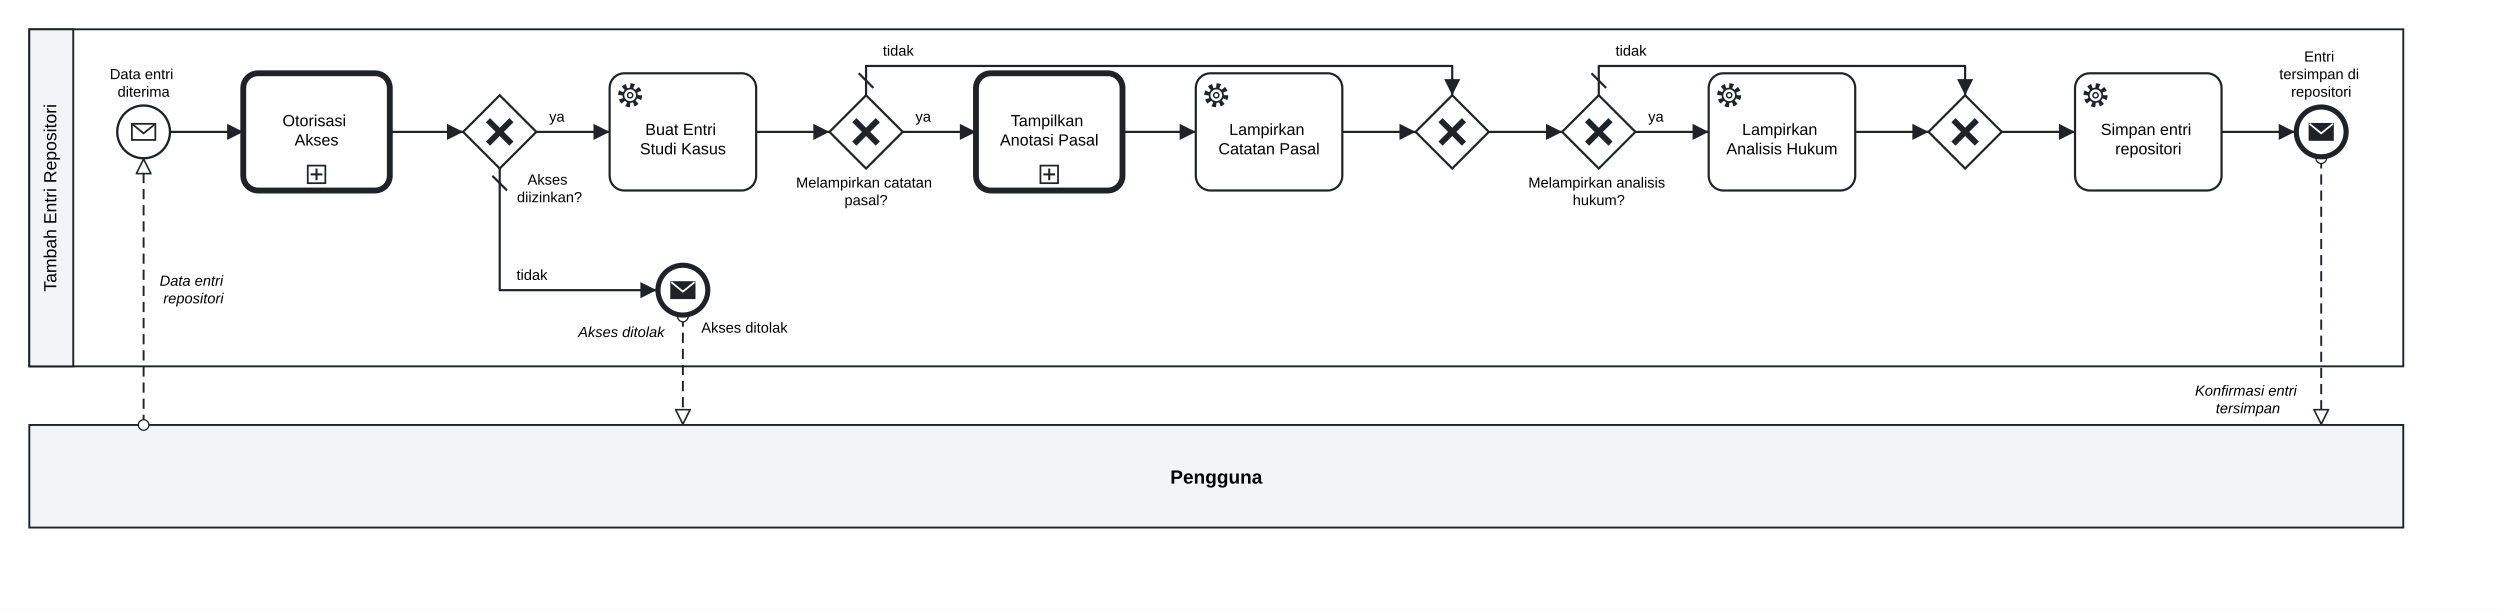
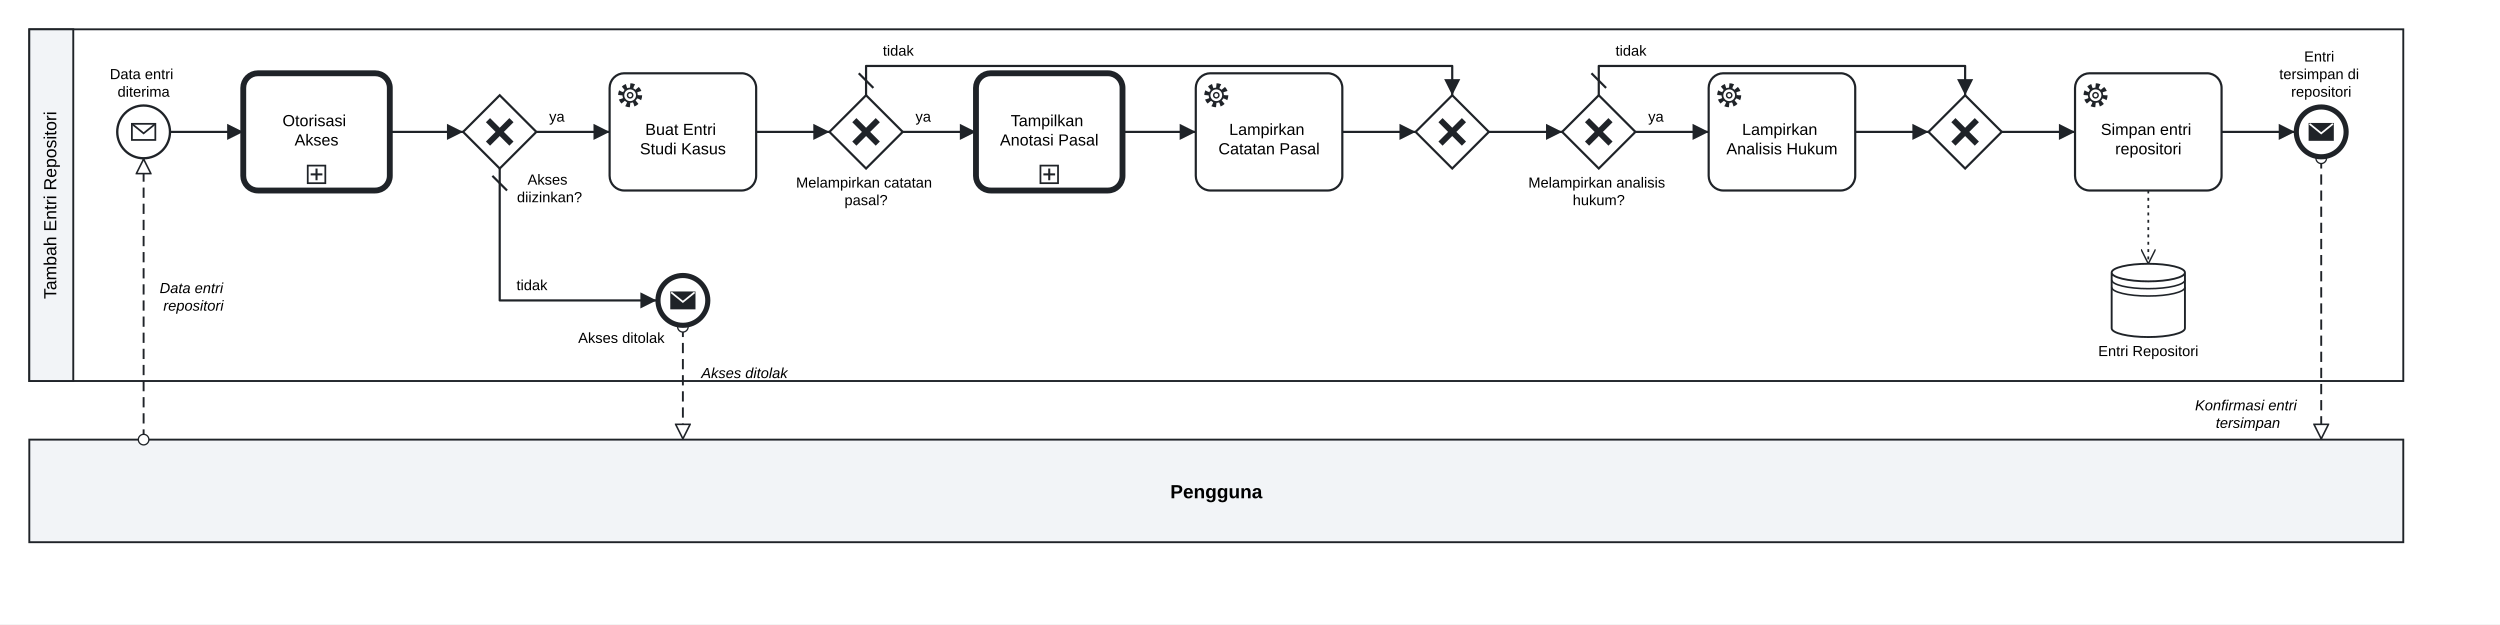
- <svg xmlns="http://www.w3.org/2000/svg" viewBox="-20 -20 1706 416" width="1706" height="416" font-family="Arial, Helvetica, sans-serif" role="img" aria-labelledby="tok-title tok-desc">
+ <svg xmlns="http://www.w3.org/2000/svg" viewBox="-20 -20 1706 426" width="1706" height="426" font-family="Arial, Helvetica, sans-serif" role="img" aria-labelledby="tok-title tok-desc">
  <defs>
    <marker id="seqEnd" viewBox="0 0 10 10" refX="10" refY="5" markerUnits="userSpaceOnUse" markerWidth="11" markerHeight="11" orient="auto">
      <path d="M0,0 L10,5 L0,10 z" fill="#1f2328" />
    </marker>
    <marker id="msgEnd" viewBox="0 0 10 10" refX="10" refY="5" markerUnits="userSpaceOnUse" markerWidth="11" markerHeight="11" orient="auto">
      <path d="M0.5,0.5 L9.5,5 L0.5,9.5 z" fill="#fff" stroke="#1f2328" />
    </marker>
    <marker id="msgStart" viewBox="0 0 10 10" refX="5" refY="5" markerUnits="userSpaceOnUse" markerWidth="9" markerHeight="9">
      <circle cx="5" cy="5" r="4" fill="#fff" stroke="#1f2328" />
    </marker>
    <marker id="assocEnd" viewBox="0 0 10 10" refX="10" refY="5" markerUnits="userSpaceOnUse" markerWidth="10" markerHeight="10" orient="auto">
      <path d="M0,0 L10,5 L0,10" fill="none" stroke="#1f2328" />
    </marker>
  </defs>
-   <rect x="-20" y="-20" width="1706" height="416" fill="#fff" />
-   <rect x="0.0" y="0.0" width="1620.0" height="230.0" fill="#fff" stroke="#1f2328" stroke-width="1.3" />
-   <rect x="0.0" y="0.0" width="30" height="230.0" fill="#f2f4f7" stroke="#1f2328" stroke-width="1.3" />
-   <g transform="rotate(-90 15.0 115.0)">
-     <text x="15.0" y="115.0" font-size="12" text-anchor="middle" dominant-baseline="middle" transform="translate(0 0.0)">Tambah Entri Repositori</text>
+   <rect x="-20" y="-20" width="1706" height="426" fill="#fff" />
+   <rect x="0.0" y="0.0" width="1620.0" height="240.0" fill="#fff" stroke="#1f2328" stroke-width="1.3" />
+   <rect x="0.0" y="0.0" width="30" height="240.0" fill="#f2f4f7" stroke="#1f2328" stroke-width="1.3" />
+   <g transform="rotate(-90 15.0 120.0)">
+     <text x="15.0" y="120.0" font-size="12" text-anchor="middle" dominant-baseline="middle" transform="translate(0 0.0)">Tambah Entri Repositori</text>
  </g>
-   <rect x="0.0" y="270.0" width="1620.0" height="70.0" fill="#f2f4f7" stroke="#1f2328" stroke-width="1.3" />
-   <text x="810.0" y="310.0" font-size="13" text-anchor="middle" font-weight="bold">
+   <rect x="0.0" y="280.0" width="1620.0" height="70.0" fill="#f2f4f7" stroke="#1f2328" stroke-width="1.3" />
+   <text x="810.0" y="320.0" font-size="13" text-anchor="middle" font-weight="bold">
    <tspan x="810.0" dy="0.0">Pengguna</tspan>
  </text>
-   <polyline points="78.0,270.0 78.0,88.0" fill="none" stroke="#1f2328" stroke-width="1.3" stroke-dasharray="7 4" marker-start="url(#msgStart)" marker-end="url(#msgEnd)" />
-   <polyline points="446.0,196.0 446.0,270.0" fill="none" stroke="#1f2328" stroke-width="1.3" stroke-dasharray="7 4" marker-start="url(#msgStart)" marker-end="url(#msgEnd)" />
-   <polyline points="1564.0,88.0 1564.0,270.0" fill="none" stroke="#1f2328" stroke-width="1.3" stroke-dasharray="7 4" marker-start="url(#msgStart)" marker-end="url(#msgEnd)" />
+   <polyline points="78.0,280.0 78.0,88.0" fill="none" stroke="#1f2328" stroke-width="1.3" stroke-dasharray="7 4" marker-start="url(#msgStart)" marker-end="url(#msgEnd)" />
+   <polyline points="446.0,203.0 446.0,280.0" fill="none" stroke="#1f2328" stroke-width="1.3" stroke-dasharray="7 4" marker-start="url(#msgStart)" marker-end="url(#msgEnd)" />
+   <polyline points="1564.0,88.0 1564.0,280.0" fill="none" stroke="#1f2328" stroke-width="1.3" stroke-dasharray="7 4" marker-start="url(#msgStart)" marker-end="url(#msgEnd)" />
+   <polyline points="1446.0,110.0 1446.0,160.0" fill="none" stroke="#1f2328" stroke-width="1.2" stroke-dasharray="2 3" marker-end="url(#assocEnd)" />
  <polyline points="96.0,70.0 146.0,70.0" fill="none" stroke="#1f2328" stroke-width="1.5" stroke-linejoin="round" marker-end="url(#seqEnd)" />
  <polyline points="246.0,70.0 296.0,70.0" fill="none" stroke="#1f2328" stroke-width="1.5" stroke-linejoin="round" marker-end="url(#seqEnd)" />
  <polyline points="346.0,70.0 396.0,70.0" fill="none" stroke="#1f2328" stroke-width="1.5" stroke-linejoin="round" marker-end="url(#seqEnd)" />
-   <polyline points="321.0,95.0 321.0,178.0 428.0,178.0" fill="none" stroke="#1f2328" stroke-width="1.5" stroke-linejoin="round" marker-end="url(#seqEnd)" />
+   <polyline points="321.0,95.0 321.0,185.0 428.0,185.0" fill="none" stroke="#1f2328" stroke-width="1.5" stroke-linejoin="round" marker-end="url(#seqEnd)" />
  <line x1="316.0" y1="100.0" x2="326.0" y2="110.0" stroke="#1f2328" stroke-width="1.5" />
  <polyline points="496.0,70.0 546.0,70.0" fill="none" stroke="#1f2328" stroke-width="1.5" stroke-linejoin="round" marker-end="url(#seqEnd)" />
  <polyline points="596.0,70.0 646.0,70.0" fill="none" stroke="#1f2328" stroke-width="1.5" stroke-linejoin="round" marker-end="url(#seqEnd)" />
  <polyline points="571.0,45.0 571.0,25.0 971.0,25.0 971.0,45.0" fill="none" stroke="#1f2328" stroke-width="1.5" stroke-linejoin="round" marker-end="url(#seqEnd)" />
  <line x1="576.0" y1="40.0" x2="566.0" y2="30.0" stroke="#1f2328" stroke-width="1.5" />
  <polyline points="746.0,70.0 796.0,70.0" fill="none" stroke="#1f2328" stroke-width="1.5" stroke-linejoin="round" marker-end="url(#seqEnd)" />
  <polyline points="896.0,70.0 946.0,70.0" fill="none" stroke="#1f2328" stroke-width="1.5" stroke-linejoin="round" marker-end="url(#seqEnd)" />
  <polyline points="996.0,70.0 1046.0,70.0" fill="none" stroke="#1f2328" stroke-width="1.5" stroke-linejoin="round" marker-end="url(#seqEnd)" />
  <polyline points="1096.0,70.0 1146.0,70.0" fill="none" stroke="#1f2328" stroke-width="1.5" stroke-linejoin="round" marker-end="url(#seqEnd)" />
  <polyline points="1071.0,45.0 1071.0,25.0 1321.0,25.0 1321.0,45.0" fill="none" stroke="#1f2328" stroke-width="1.5" stroke-linejoin="round" marker-end="url(#seqEnd)" />
  <line x1="1076.0" y1="40.0" x2="1066.0" y2="30.0" stroke="#1f2328" stroke-width="1.5" />
  <polyline points="1246.0,70.0 1296.0,70.0" fill="none" stroke="#1f2328" stroke-width="1.5" stroke-linejoin="round" marker-end="url(#seqEnd)" />
  <polyline points="1346.0,70.0 1396.0,70.0" fill="none" stroke="#1f2328" stroke-width="1.5" stroke-linejoin="round" marker-end="url(#seqEnd)" />
  <polyline points="1496.0,70.0 1546.0,70.0" fill="none" stroke="#1f2328" stroke-width="1.5" stroke-linejoin="round" marker-end="url(#seqEnd)" />
  <circle cx="78.0" cy="70.0" r="18" fill="#fff" stroke="#1f2328" stroke-width="1.6" />
  <rect x="70.0" y="64.5" width="16" height="11" fill="#fff" stroke="#1f2328" stroke-width="1.2" />
  <polyline points="70.0,64.5 78.0,71.0 86.0,64.5" fill="none" stroke="#1f2328" stroke-width="1.2" />
  <rect x="146.0" y="30.0" width="100.0" height="80.0" rx="10" fill="#fff" stroke="#1f2328" stroke-width="4" />
  <text x="196.0" y="66.1" font-size="11" text-anchor="middle">
    <tspan x="196.0" dy="0.0">Otorisasi</tspan>
    <tspan x="196.0" dy="13.2">Akses</tspan>
  </text>
  <rect x="190.0" y="93.0" width="12" height="12" fill="#fff" stroke="#1f2328" stroke-width="1.2" />
  <path d="M192.0,99.0 h8 M196.0,95.0 v8" stroke="#1f2328" stroke-width="1.4" />
  <polygon points="321.0,45.0 346.0,70.0 321.0,95.0 296.0,70.0" fill="#fff" stroke="#1f2328" stroke-width="1.5" />
  <path d="M313.0,62.0 L329.0,78.0 M329.0,62.0 L313.0,78.0" stroke="#1f2328" stroke-width="4" />
-   <circle cx="446.0" cy="178.0" r="17" fill="#fff" stroke="#1f2328" stroke-width="3.5" />
-   <rect x="438.0" y="172.5" width="16" height="11" fill="#1f2328" stroke="#1f2328" stroke-width="1.2" />
-   <polyline points="438.0,172.5 446.0,179.0 454.0,172.5" fill="none" stroke="#fff" stroke-width="1.2" />
+   <circle cx="446.0" cy="185.0" r="17" fill="#fff" stroke="#1f2328" stroke-width="3.5" />
+   <rect x="438.0" y="179.5" width="16" height="11" fill="#1f2328" stroke="#1f2328" stroke-width="1.2" />
+   <polyline points="438.0,179.5 446.0,186.0 454.0,179.5" fill="none" stroke="#fff" stroke-width="1.2" />
  <rect x="396.0" y="30.0" width="100.0" height="80.0" rx="10" fill="#fff" stroke="#1f2328" stroke-width="1.5" />
  <circle cx="410.0" cy="45.0" r="6.5" fill="none" stroke="#1f2328" stroke-width="3.4" stroke-dasharray="2.6 2.5" />
  <circle cx="410.0" cy="45.0" r="4.6" fill="#fff" stroke="#1f2328" stroke-width="1.2" />
  <circle cx="410.0" cy="45.0" r="1.8" fill="none" stroke="#1f2328" stroke-width="1" />
  <text x="446.0" y="72.1" font-size="11" text-anchor="middle">
    <tspan x="446.0" dy="0.0">Buat Entri</tspan>
    <tspan x="446.0" dy="13.2">Studi Kasus</tspan>
  </text>
  <polygon points="571.0,45.0 596.0,70.0 571.0,95.0 546.0,70.0" fill="#fff" stroke="#1f2328" stroke-width="1.5" />
  <path d="M563.0,62.0 L579.0,78.0 M579.0,62.0 L563.0,78.0" stroke="#1f2328" stroke-width="4" />
  <rect x="646.0" y="30.0" width="100.0" height="80.0" rx="10" fill="#fff" stroke="#1f2328" stroke-width="4" />
  <text x="696.0" y="66.1" font-size="11" text-anchor="middle">
    <tspan x="696.0" dy="0.0">Tampilkan</tspan>
    <tspan x="696.0" dy="13.2">Anotasi Pasal</tspan>
  </text>
  <rect x="690.0" y="93.0" width="12" height="12" fill="#fff" stroke="#1f2328" stroke-width="1.2" />
  <path d="M692.0,99.0 h8 M696.0,95.0 v8" stroke="#1f2328" stroke-width="1.4" />
  <rect x="796.0" y="30.0" width="100.0" height="80.0" rx="10" fill="#fff" stroke="#1f2328" stroke-width="1.5" />
  <circle cx="810.0" cy="45.0" r="6.5" fill="none" stroke="#1f2328" stroke-width="3.4" stroke-dasharray="2.6 2.5" />
  <circle cx="810.0" cy="45.0" r="4.6" fill="#fff" stroke="#1f2328" stroke-width="1.2" />
  <circle cx="810.0" cy="45.0" r="1.8" fill="none" stroke="#1f2328" stroke-width="1" />
  <text x="846.0" y="72.1" font-size="11" text-anchor="middle">
    <tspan x="846.0" dy="0.0">Lampirkan</tspan>
    <tspan x="846.0" dy="13.2">Catatan Pasal</tspan>
  </text>
  <polygon points="971.0,45.0 996.0,70.0 971.0,95.0 946.0,70.0" fill="#fff" stroke="#1f2328" stroke-width="1.5" />
  <path d="M963.0,62.0 L979.0,78.0 M979.0,62.0 L963.0,78.0" stroke="#1f2328" stroke-width="4" />
  <polygon points="1071.0,45.0 1096.0,70.0 1071.0,95.0 1046.0,70.0" fill="#fff" stroke="#1f2328" stroke-width="1.5" />
  <path d="M1063.0,62.0 L1079.0,78.0 M1079.0,62.0 L1063.0,78.0" stroke="#1f2328" stroke-width="4" />
  <rect x="1146.0" y="30.0" width="100.0" height="80.0" rx="10" fill="#fff" stroke="#1f2328" stroke-width="1.5" />
  <circle cx="1160.0" cy="45.0" r="6.5" fill="none" stroke="#1f2328" stroke-width="3.4" stroke-dasharray="2.6 2.5" />
  <circle cx="1160.0" cy="45.0" r="4.6" fill="#fff" stroke="#1f2328" stroke-width="1.2" />
  <circle cx="1160.0" cy="45.0" r="1.8" fill="none" stroke="#1f2328" stroke-width="1" />
  <text x="1196.0" y="72.1" font-size="11" text-anchor="middle">
    <tspan x="1196.0" dy="0.0">Lampirkan</tspan>
    <tspan x="1196.0" dy="13.2">Analisis Hukum</tspan>
  </text>
  <polygon points="1321.0,45.0 1346.0,70.0 1321.0,95.0 1296.0,70.0" fill="#fff" stroke="#1f2328" stroke-width="1.5" />
  <path d="M1313.0,62.0 L1329.0,78.0 M1329.0,62.0 L1313.0,78.0" stroke="#1f2328" stroke-width="4" />
  <rect x="1396.0" y="30.0" width="100.0" height="80.0" rx="10" fill="#fff" stroke="#1f2328" stroke-width="1.5" />
  <circle cx="1410.0" cy="45.0" r="6.5" fill="none" stroke="#1f2328" stroke-width="3.4" stroke-dasharray="2.6 2.5" />
  <circle cx="1410.0" cy="45.0" r="4.6" fill="#fff" stroke="#1f2328" stroke-width="1.2" />
  <circle cx="1410.0" cy="45.0" r="1.8" fill="none" stroke="#1f2328" stroke-width="1" />
  <text x="1446.0" y="72.1" font-size="11" text-anchor="middle">
    <tspan x="1446.0" dy="0.0">Simpan entri</tspan>
    <tspan x="1446.0" dy="13.2">repositori</tspan>
  </text>
  <circle cx="1564.0" cy="70.0" r="17" fill="#fff" stroke="#1f2328" stroke-width="3.5" />
  <rect x="1556.0" y="64.5" width="16" height="11" fill="#1f2328" stroke="#1f2328" stroke-width="1.2" />
  <polyline points="1556.0,64.5 1564.0,71.0 1572.0,64.5" fill="none" stroke="#fff" stroke-width="1.2" />
-   <text x="112.0" y="175.0" font-size="10" text-anchor="middle" font-style="italic">
+   <path d="M1421.0,166.0 a25.0,6 0 0 0 50.0,0 a25.0,6 0 0 0 -50.0,0 v38.0 a25.0,6 0 0 0 50.0,0 v-38.0" fill="#fff" stroke="#1f2328" stroke-width="1.3" />
+   <path d="M1421.0,171.0 a25.0,6 0 0 0 50.0,0 M1421.0,176.0 a25.0,6 0 0 0 50.0,0" fill="none" stroke="#1f2328" stroke-width="1.1" />
+   <text x="112.0" y="180.0" font-size="10" text-anchor="middle" font-style="italic">
    <tspan x="112.0" dy="0.0">Data entri</tspan>
    <tspan x="112.0" dy="12.0">repositori</tspan>
  </text>
-   <text x="404.0" y="210.0" font-size="10" text-anchor="middle" font-style="italic">
-     <tspan x="404.0" dy="0.0">Akses ditolak</tspan>
+   <text x="488.0" y="238.0" font-size="10" text-anchor="middle" font-style="italic">
+     <tspan x="488.0" dy="0.0">Akses ditolak</tspan>
  </text>
-   <text x="1514.0" y="250.0" font-size="10" text-anchor="middle" font-style="italic">
+   <text x="1514.0" y="260.0" font-size="10" text-anchor="middle" font-style="italic">
    <tspan x="1514.0" dy="0.0">Konfirmasi entri</tspan>
    <tspan x="1514.0" dy="12.0">tersimpan</tspan>
  </text>
  <text x="360.0" y="63.0" font-size="10" text-anchor="middle">
    <tspan x="360.0" dy="0.0">ya</tspan>
  </text>
-   <text x="343.0" y="171.0" font-size="10" text-anchor="middle">
+   <text x="343.0" y="178.0" font-size="10" text-anchor="middle">
    <tspan x="343.0" dy="0.0">tidak</tspan>
  </text>
  <text x="610.0" y="63.0" font-size="10" text-anchor="middle">
    <tspan x="610.0" dy="0.0">ya</tspan>
  </text>
  <text x="593.0" y="18.0" font-size="10" text-anchor="middle">
    <tspan x="593.0" dy="0.0">tidak</tspan>
  </text>
  <text x="1110.0" y="63.0" font-size="10" text-anchor="middle">
    <tspan x="1110.0" dy="0.0">ya</tspan>
  </text>
  <text x="1093.0" y="18.0" font-size="10" text-anchor="middle">
    <tspan x="1093.0" dy="0.0">tidak</tspan>
  </text>
  <text x="78.0" y="34.0" font-size="10" text-anchor="middle">
    <tspan x="78.0" dy="0.0">Data entri</tspan>
    <tspan x="78.0" dy="12.0">diterima</tspan>
  </text>
  <text x="355.0" y="106.0" font-size="10" text-anchor="middle">
    <tspan x="355.0" dy="0.0">Akses</tspan>
    <tspan x="355.0" dy="12.0">diizinkan?</tspan>
  </text>
-   <text x="488.0" y="207.0" font-size="10" text-anchor="middle">
-     <tspan x="488.0" dy="0.0">Akses ditolak</tspan>
+   <text x="404.0" y="214.0" font-size="10" text-anchor="middle">
+     <tspan x="404.0" dy="0.0">Akses ditolak</tspan>
  </text>
  <text x="571.0" y="108.0" font-size="10" text-anchor="middle">
    <tspan x="571.0" dy="0.0">Melampirkan catatan</tspan>
    <tspan x="571.0" dy="12.0">pasal?</tspan>
  </text>
  <text x="1071.0" y="108.0" font-size="10" text-anchor="middle">
    <tspan x="1071.0" dy="0.0">Melampirkan analisis</tspan>
    <tspan x="1071.0" dy="12.0">hukum?</tspan>
  </text>
  <text x="1564.0" y="22.0" font-size="10" text-anchor="middle">
    <tspan x="1564.0" dy="0.0">Entri</tspan>
    <tspan x="1564.0" dy="12.0">tersimpan di</tspan>
    <tspan x="1564.0" dy="12.0">repositori</tspan>
  </text>
+   <text x="1446.0" y="223.0" font-size="10" text-anchor="middle">
+     <tspan x="1446.0" dy="0.0">Entri Repositori</tspan>
+   </text>
</svg>
